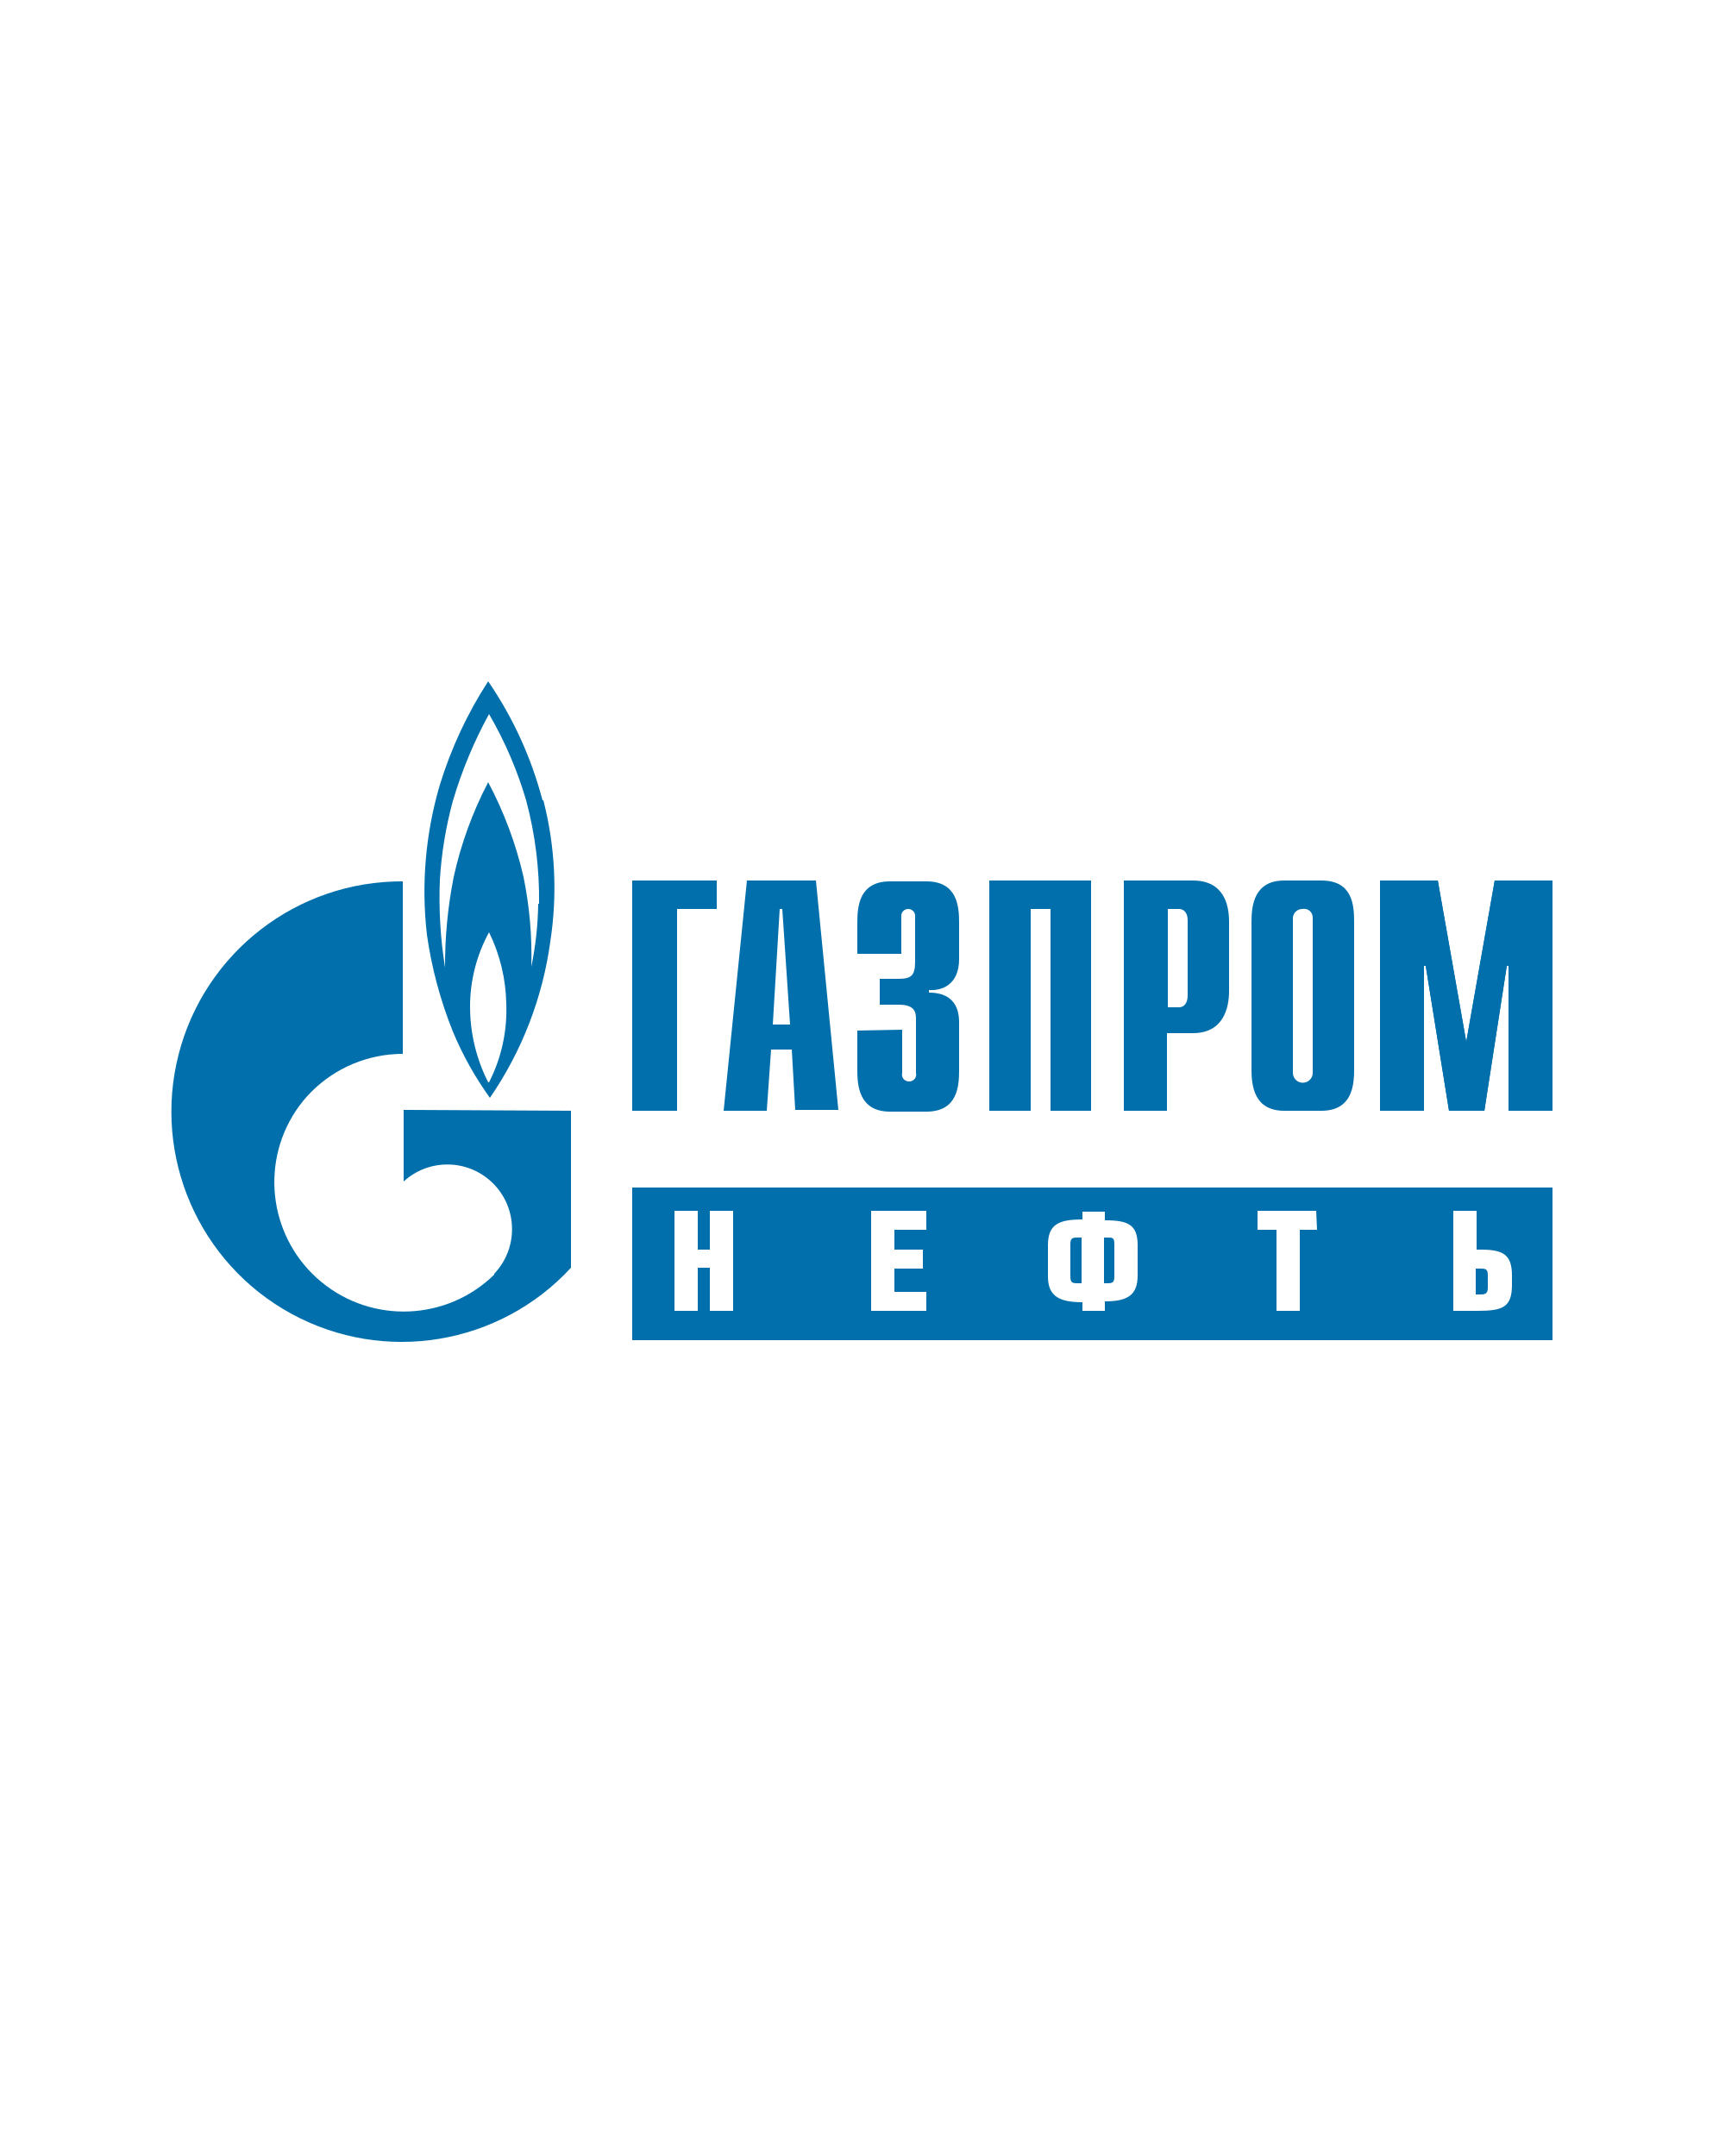
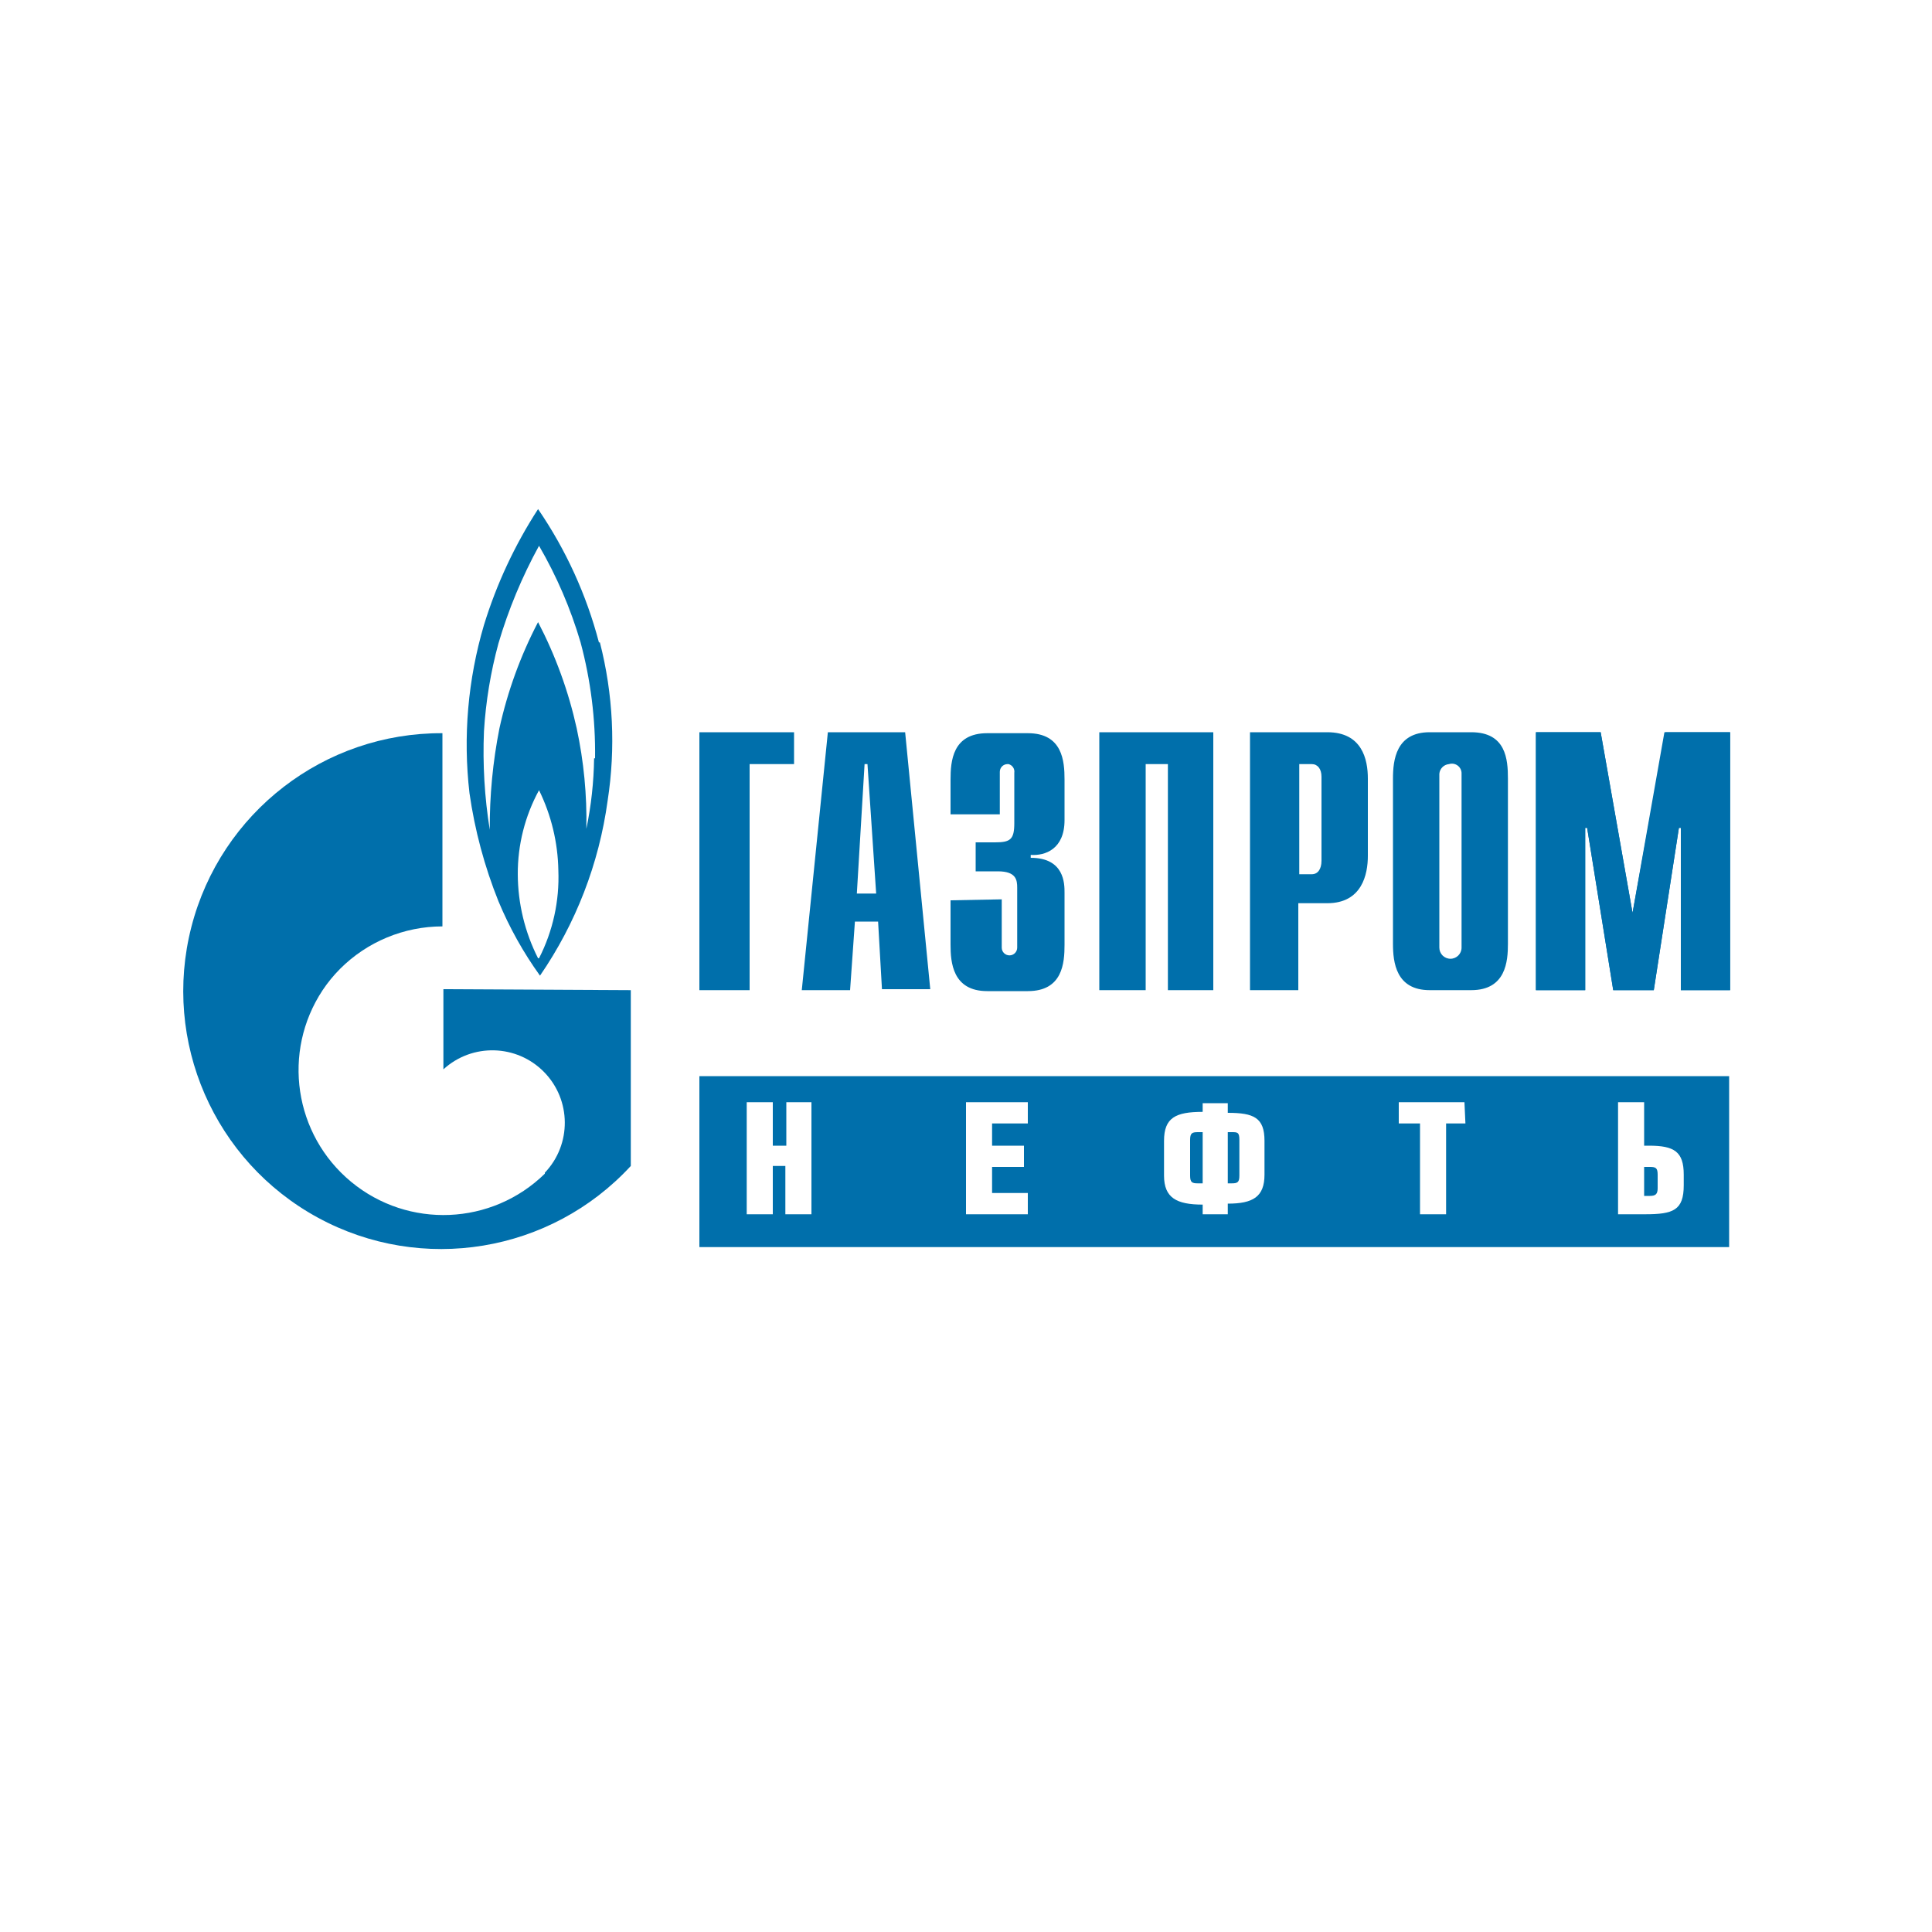
- <svg xmlns="http://www.w3.org/2000/svg" viewBox="0 0 200 250">
-   <defs>
-     <style>.a{fill:#006fab}</style>
-   </defs>
-   <path d="M73.3 137.7v17.7H180v-17.7ZM85 152h-2.7v-5h-1.4v5h-2.7v-11.6h2.7v4.5h1.4v-4.5H85Zm22.4-9.4h-3.7v2.3h3.3v2.2h-3.3v2.7h3.7v2.2H101v-11.6h6.4Zm24.5 5.3c0 2.3-1.2 3-3.8 3v1.1h-2.6V151c-2.7 0-4-.7-4-3v-3.6c0-2.4 1.2-3 4-3v-.9h2.6v1c2.7 0 3.8.5 3.8 2.9Zm20.8-5.3h-2v9.4H148v-9.4h-2.2v-2.2h6.8Zm22.6 6.4c0 2.6-1.1 3-4 3h-2.8v-11.6h2.7v4.5h.5c2.6 0 3.6.6 3.6 3Z" class="a" />
-   <path d="M125.4 143.5v5.3h-.5c-.6 0-.8-.1-.8-.8v-3.7c0-.7.2-.8.8-.8ZM129.2 144.3v3.7c0 .7-.2.8-.8.8h-.4v-5.3h.4c.6 0 .8 0 .8.8ZM172.5 147.9v1.4c0 .6-.2.8-.8.8h-.6v-3h.6c.6 0 .8.1.8.8ZM66.2 128.8V147a26.7 26.7 0 1 1-19.5-44.8v20a15 15 0 0 0-10.6 4.4 14.6 14.6 0 0 0-1.8 2.2 15 15 0 0 0 23 19v-.1A7.5 7.5 0 0 0 46.8 137v-8.3Z" class="a" />
-   <path d="M62.9 92.8A44.3 44.3 0 0 0 56.6 79 48 48 0 0 0 51 91a43.7 43.7 0 0 0-1.5 17.4 48.4 48.4 0 0 0 3 11.2 38.5 38.5 0 0 0 4.3 7.7 42 42 0 0 0 7-18.1 40.8 40.8 0 0 0-.8-16.4Zm-6.3 32.7a19.4 19.4 0 0 1-2.1-8.7 18 18 0 0 1 2.2-8.7 19.6 19.6 0 0 1 2 8.3 18.4 18.4 0 0 1-2 9.1Zm5.8-20.7a38.4 38.4 0 0 1-.8 7.3 45.2 45.2 0 0 0-.9-10.4 44.7 44.7 0 0 0-4.1-11 44.3 44.3 0 0 0-4 11 52.6 52.6 0 0 0-1 10.5A51 51 0 0 1 51 102a45.3 45.3 0 0 1 1.5-9.1 51 51 0 0 1 4.2-10.1 45.3 45.3 0 0 1 4.3 10 44 44 0 0 1 1.5 12ZM173.3 102.1h6.7v26.7h-5.1V112h-.2l-2.6 16.8H168l-2.7-16.8h-.2v16.8H160v-26.7h6.7l3.3 18.7 3.3-18.7zM138.3 102.1h-8v26.7h5v-9h3c3.6 0 4.2-3 4.2-4.9v-8c0-2-.6-4.8-4.2-4.8Zm-.6 13.3c0 .9-.4 1.4-1 1.4h-1.3v-11.4h1.3c.6 0 1 .5 1 1.3ZM114.7 102.1h11.8v26.7h-4.7v-23.4h-2.3v23.4h-4.8v-26.7zM104.6 119.4v5a.8.8 0 0 0 .8 1 .8.8 0 0 0 .8-1v-6.2c0-.8-.1-1.7-2-1.7H102v-3h2.1c1.5 0 2-.3 2-2v-5.2a.8.8 0 0 0-.8-.9.8.8 0 0 0-.8.9v4.3h-5.1V107c0-1.9.2-4.8 3.8-4.8h4.2c3.6 0 3.8 2.9 3.8 4.8v4.2c0 3-2 3.7-3.5 3.6v.3c3.5 0 3.5 2.7 3.5 3.6v5.4c0 1.9-.2 4.8-3.8 4.8h-4.2c-3.6 0-3.8-3-3.8-4.8v-4.6ZM94.6 102.1h-8l-2.7 26.7h5l.5-7.1h2.4l.4 7h5Zm-5 16.7.8-13.4h.3l.9 13.4ZM73.3 102.1h9.8v3.3h-4.6v23.4h-5.2v-26.7zM153.2 102.1h-4.3c-3.5 0-3.8 2.9-3.8 4.8V124c0 1.9.3 4.8 3.8 4.8h4.3c3.6 0 3.8-3 3.8-4.8v-17.1c0-2-.2-4.8-3.8-4.8Zm-1 22.3a1.1 1.1 0 0 1-2.3 0v-18a1.1 1.1 0 0 1 1.1-1 1 1 0 0 1 1.2 1Z" class="a" />
-   <path d="M173.3 102.1h6.7v26.7h-5.1V112h-.2l-2.6 16.8H168l-2.7-16.8h-.2v16.8H160v-26.7h6.7l3.3 18.7 3.3-18.7" class="a" />
+ <svg xmlns="http://www.w3.org/2000/svg" viewBox="0 0 200 200" width="200" height="200">
+   <path fill="#006fab" d="M72.4 111.4v17.7H179v-17.7ZM84 125.7h-2.7v-5H80v5h-2.7v-11.6H80v4.5h1.4v-4.5H84Zm22.4-9.4h-3.7v2.3h3.3v2.2h-3.3v2.7h3.7v2.2H100v-11.6h6.4Zm24.5 5.3c0 2.3-1.2 3-3.8 3v1.1h-2.6v-1c-2.7 0-4-.7-4-3v-3.6c0-2.4 1.2-3 4-3v-.9h2.6v1c2.7 0 3.8.5 3.8 2.9Zm20.8-5.3h-2v9.4H147v-9.4h-2.2v-2.2h6.8Zm22.6 6.4c0 2.6-1.1 3-4 3h-2.8v-11.6h2.7v4.5h.5c2.6 0 3.6.6 3.6 3Z" />
+   <path fill="#006fab" d="M124.5 117.2v5.3h-.5c-.6 0-.8-.1-.8-.8V118c0-.7.2-.8.8-.8Zm3.8.8v3.7c0 .7-.2.8-.8.8h-.4v-5.3h.4c.6 0 .8 0 .8.8Zm43.3 3.6v1.4c0 .6-.2.8-.8.8h-.6v-3h.6c.6 0 .8.1.8.8ZM65.3 102.5v18.2a26.7 26.7 0 1 1-19.5-44.8v20a15 15 0 0 0-10.6 4.4 14.6 14.6 0 0 0-1.8 2.2 15 15 0 0 0 23 19v-.1a7.5 7.5 0 0 0-10.5-10.7v-8.3Z" />
+   <path fill="#006fab" d="M62 66.5a44.3 44.3 0 0 0-6.3-13.8 48 48 0 0 0-5.6 12 43.7 43.7 0 0 0-1.5 17.4 48.4 48.4 0 0 0 3 11.2 38.5 38.5 0 0 0 4.3 7.7 42 42 0 0 0 7-18.1 40.8 40.8 0 0 0-.8-16.4Zm-6.3 32.7a19.4 19.4 0 0 1-2.1-8.7 18 18 0 0 1 2.2-8.7 19.6 19.6 0 0 1 2 8.3 18.4 18.4 0 0 1-2 9.1Zm5.8-20.7a38.4 38.4 0 0 1-.8 7.3 45.2 45.2 0 0 0-1-10.4 44.7 44.7 0 0 0-4-11 44.3 44.3 0 0 0-4 11 52.6 52.6 0 0 0-1 10.5 51 51 0 0 1-.6-10.2 45.3 45.3 0 0 1 1.5-9.1 51 51 0 0 1 4.2-10.1 45.3 45.3 0 0 1 4.3 10 44 44 0 0 1 1.5 12Zm110.9-2.7h6.7v26.7H174V85.7h-.2l-2.6 16.8H167l-2.7-16.8h-.2v16.8H159V75.8h6.7l3.3 18.7Zm-35 0h-8v26.7h5v-9h3c3.6 0 4.2-3 4.2-4.9v-8c0-2-.6-4.8-4.2-4.8Zm-.6 13.3c0 .9-.4 1.4-1 1.4h-1.3V79.1h1.3c.6 0 1 .5 1 1.3Zm-23-13.3h11.8v26.7h-4.7V79.1h-2.3v23.4h-4.8Zm-10.1 17.3v5a.8.8 0 1 0 1.6 0v-6.2c0-.8-.1-1.7-2-1.7H101v-3h2c1.6 0 2-.3 2-2V80a.8.8 0 0 0-.6-.9.8.8 0 0 0-.1 0 .8.8 0 0 0-.8.8.8.8 0 0 0 0 .1v4.3h-5.1v-3.6c0-1.9.2-4.8 3.8-4.8h4.2c3.6 0 3.8 2.9 3.8 4.8v4.2c0 3-2 3.7-3.5 3.6v.3c3.5 0 3.5 2.7 3.5 3.6v5.4c0 1.9-.2 4.8-3.8 4.8h-4.2c-3.6 0-3.8-3-3.8-4.8v-4.6Zm-10-17.3h-8L83 102.5h5l.5-7.1h2.4l.4 7h5Zm-5 16.7.8-13.4h.3l.9 13.4ZM72.4 75.8h9.8v3.3h-4.6v23.4h-5.2Zm79.9 0H148c-3.5 0-3.8 2.9-3.8 4.8v17.1c0 1.9.3 4.8 3.8 4.8h4.3c3.6 0 3.8-3 3.8-4.8V80.6c0-2-.2-4.8-3.8-4.8Zm-1 22.3a1.1 1.1 0 1 1-2.3 0v-18a1.1 1.1 0 0 1 1-1 1 1 0 0 1 1.3 1Z" />
+   <path fill="#006fab" d="M172.4 75.8h6.7v26.7H174V85.7h-.2l-2.6 16.8H167l-2.7-16.8h-.2v16.8H159V75.8h6.7l3.3 18.7 3.3-18.7" />
</svg>
